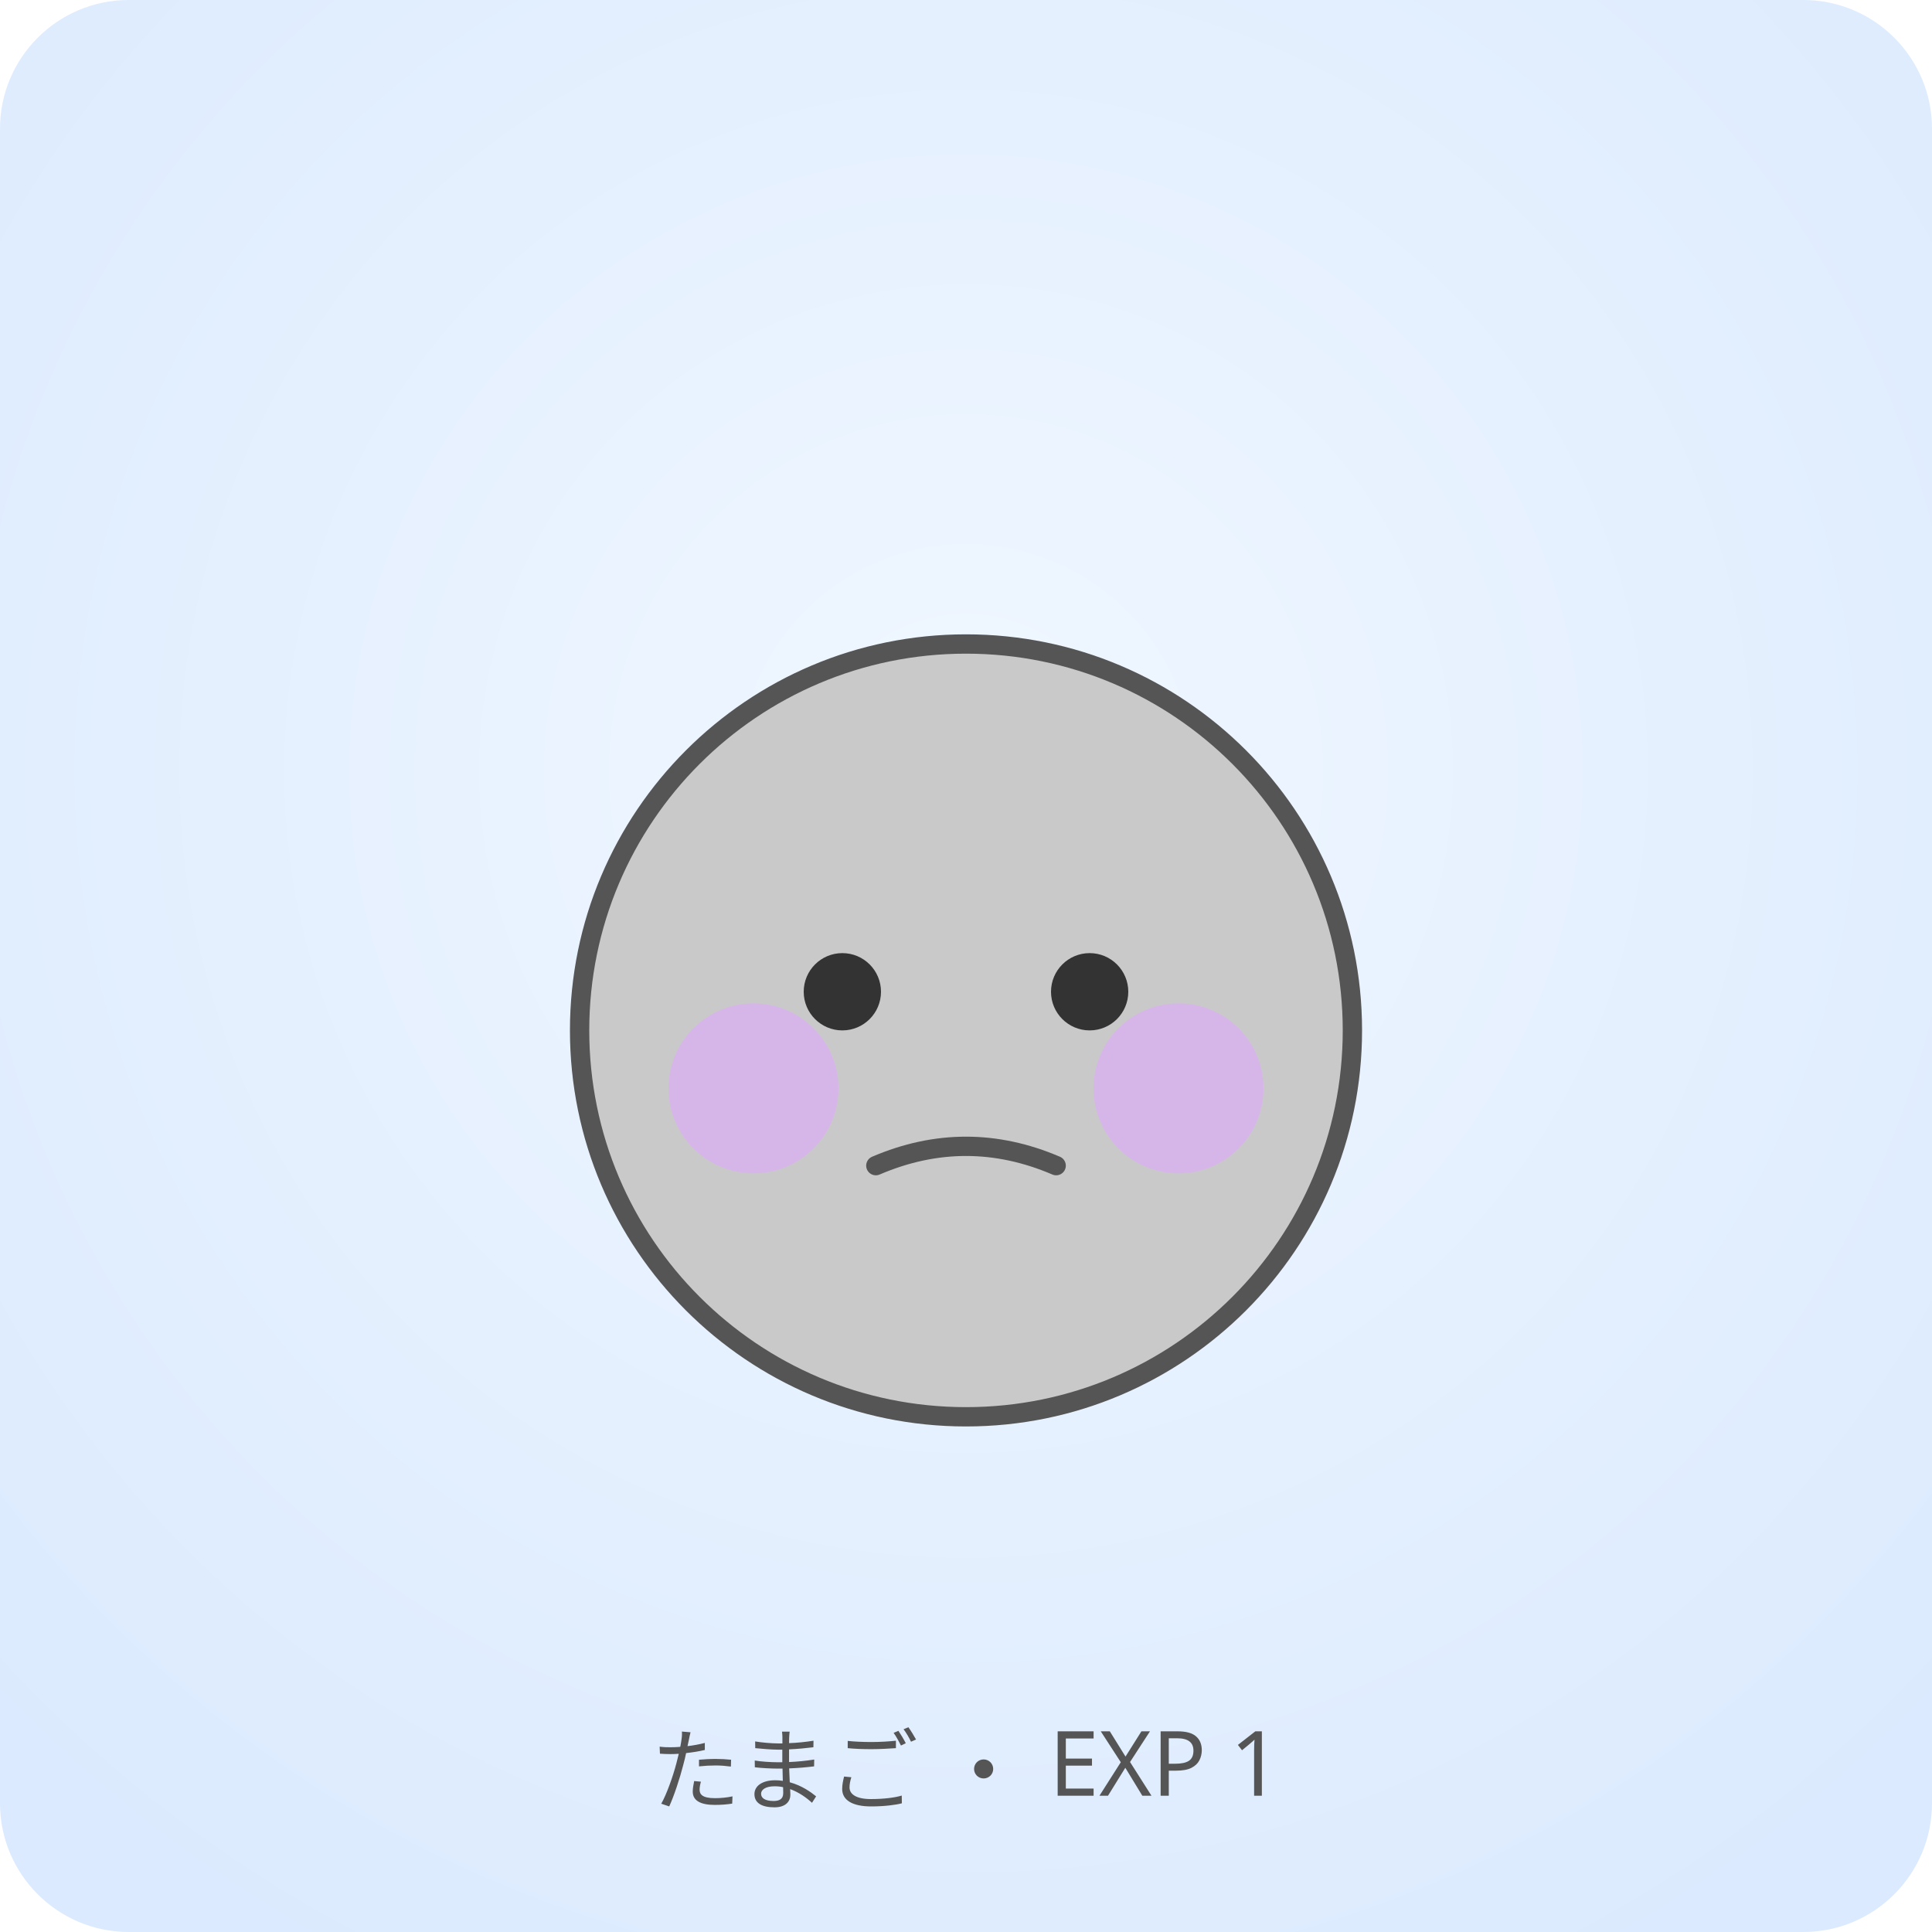
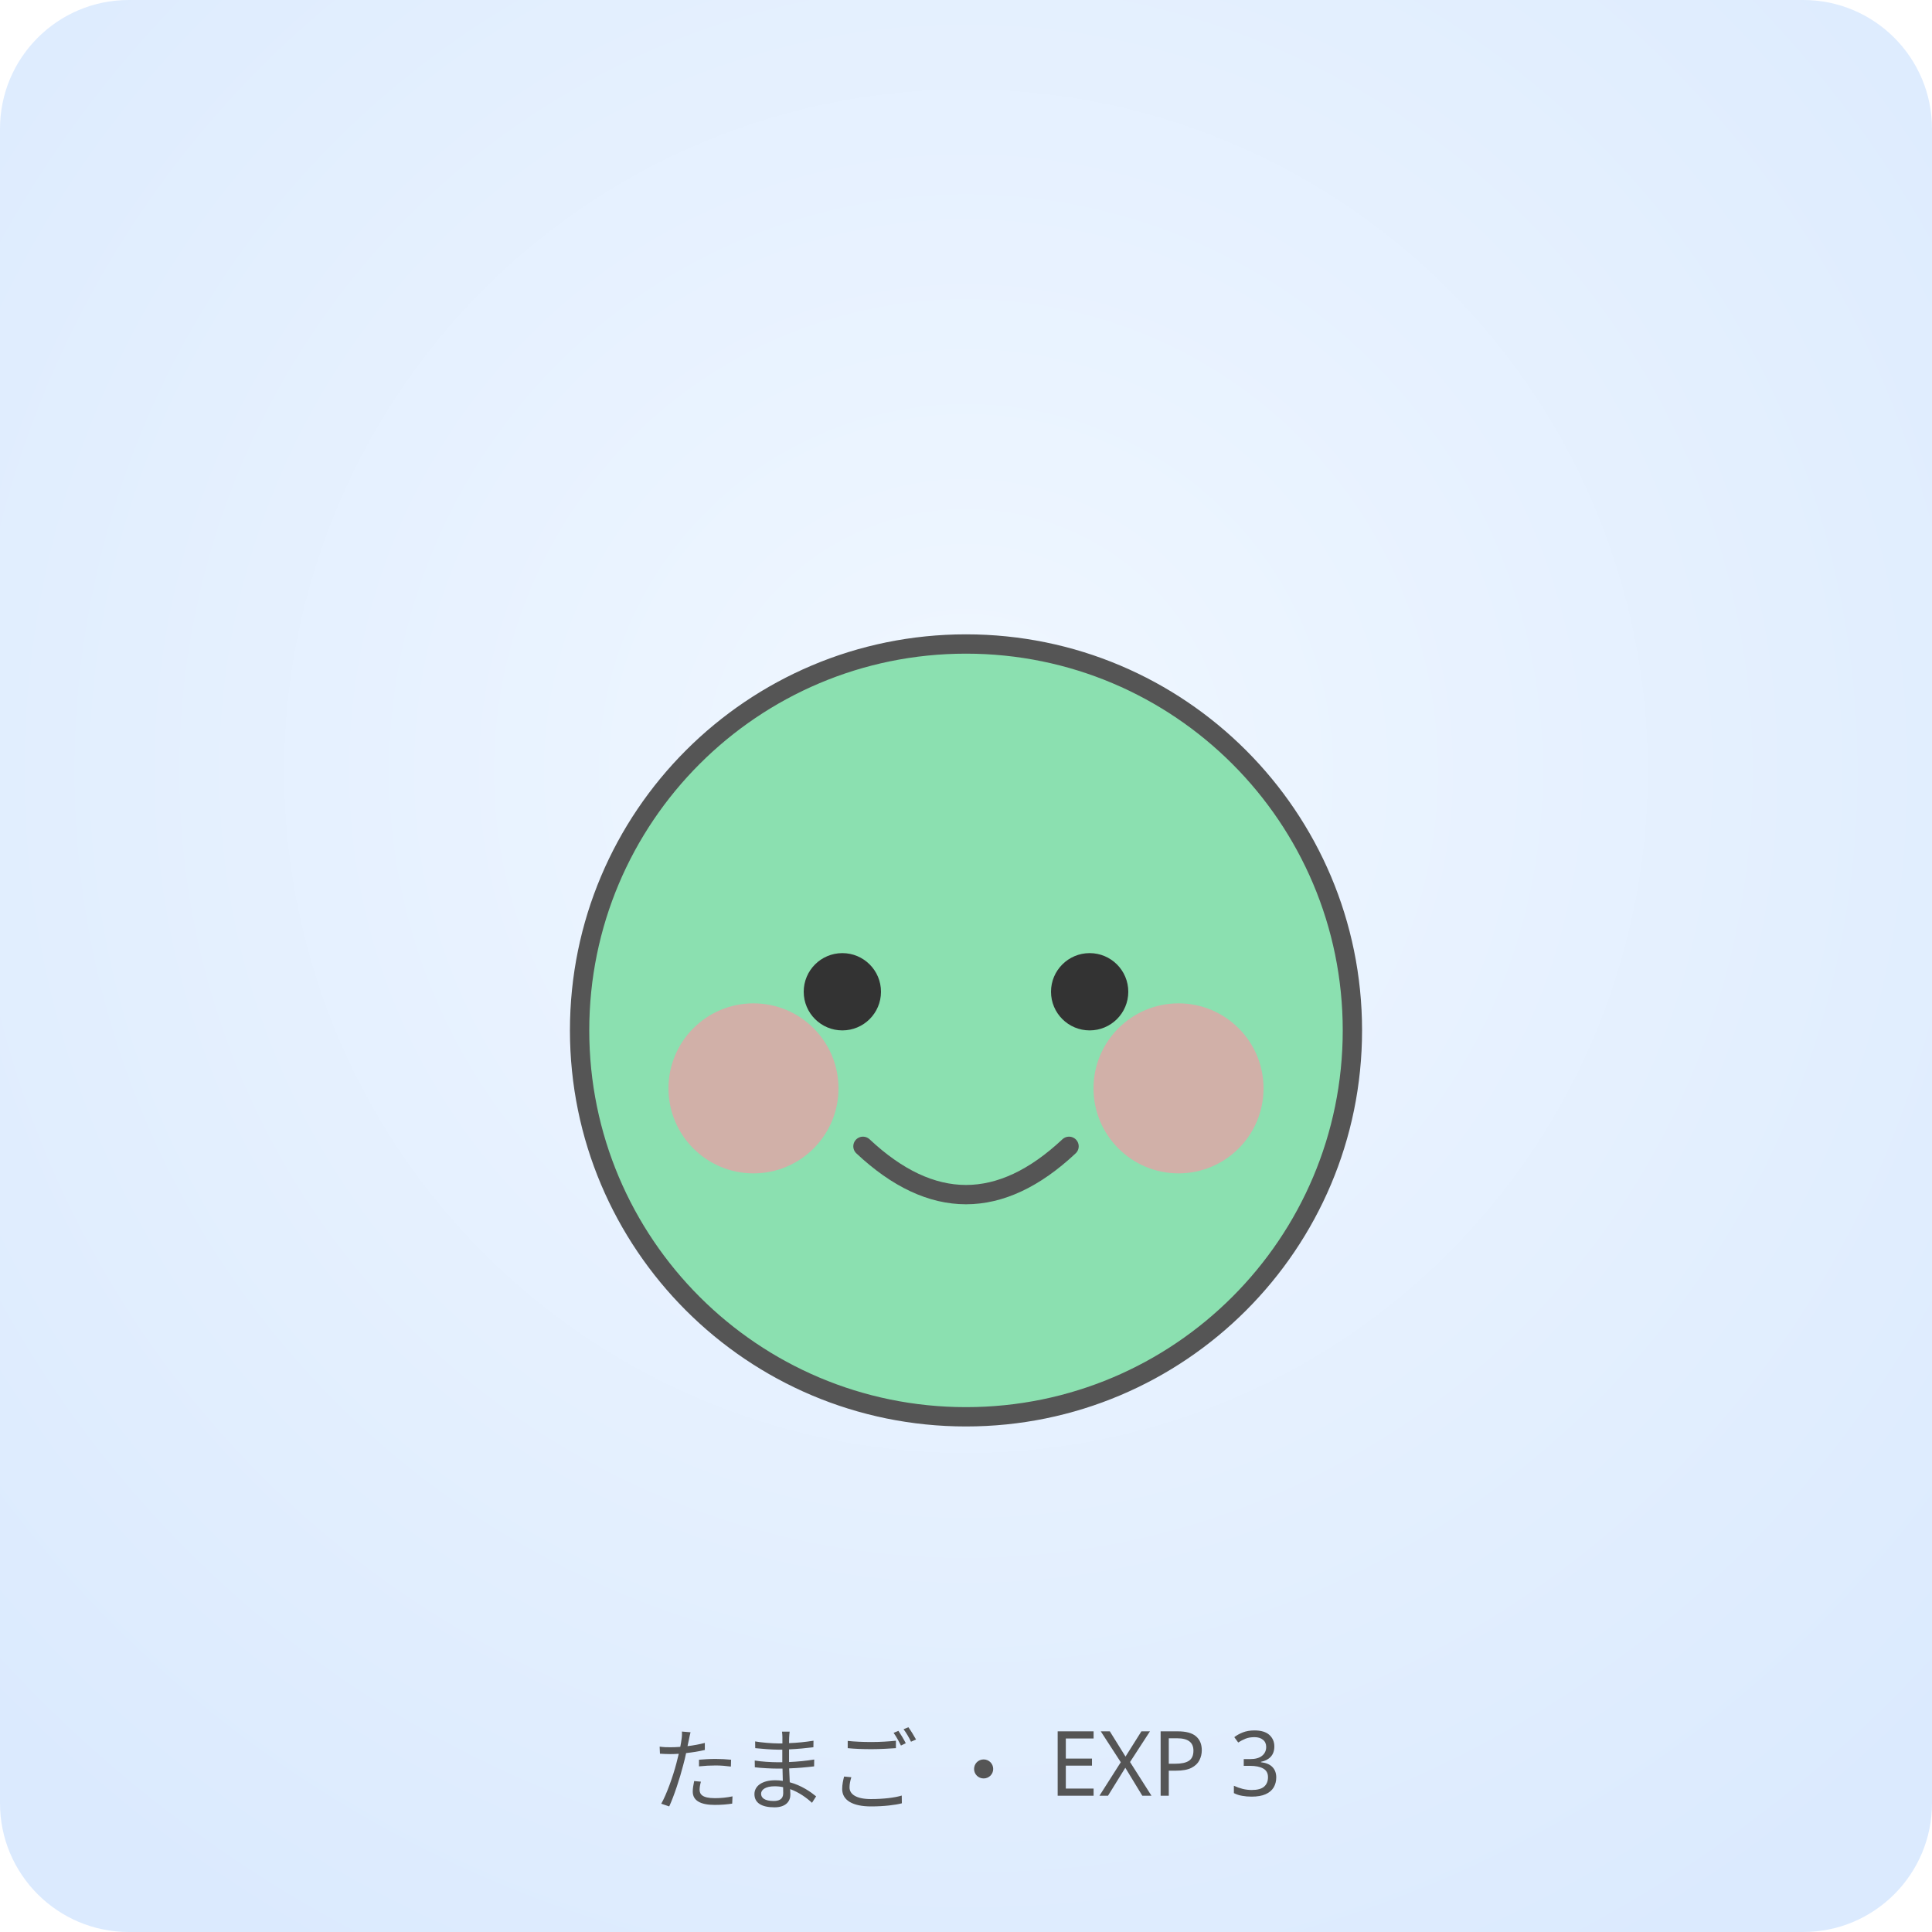
<svg xmlns="http://www.w3.org/2000/svg" viewBox="0 0 300 300" width="300" height="300">
  <defs>
    <radialGradient id="bg" cx="50%" cy="40%" r="70%">
      <stop offset="0%" stop-color="#f0f7ff" />
      <stop offset="100%" stop-color="#dbeafe" />
    </radialGradient>
  </defs>
  <rect width="300" height="300" rx="20" fill="url(#bg)" />
-   <circle cx="150" cy="160" r="60" fill="#c9c9c9" stroke="#555" stroke-width="3" />
-   <circle cx="117.0" cy="169.0" r="13.2" fill="#e0aaff" opacity="0.6" />
-   <circle cx="183.0" cy="169.0" r="13.2" fill="#e0aaff" opacity="0.6" />
+   <circle cx="150" cy="160" r="60" fill="#8be0b0" stroke="#555" stroke-width="3" />
+   <circle cx="117.0" cy="169.0" r="13.2" fill="#ff8fa3" opacity="0.6" />
+   <circle cx="183.0" cy="169.0" r="13.2" fill="#ff8fa3" opacity="0.6" />
  <circle cx="130.8" cy="154.0" r="6.0" fill="#333" />
  <circle cx="169.2" cy="154.0" r="6.0" fill="#333" />
-   <path d="M 136 181.0 Q 150 175.0 164 181.0" stroke="#555" stroke-width="3" fill="none" stroke-linecap="round" />
-   <text x="150" y="280" text-anchor="middle" font-family="sans-serif" font-size="14" fill="#555">たまご ・ EXP 1</text>
+   <path d="M 134 178.0 Q 150 193.0 166 178.0" stroke="#555" stroke-width="3" fill="none" stroke-linecap="round" />
+   <text x="150" y="280" text-anchor="middle" font-family="sans-serif" font-size="14" fill="#555">たまご ・ EXP 3</text>
</svg>
